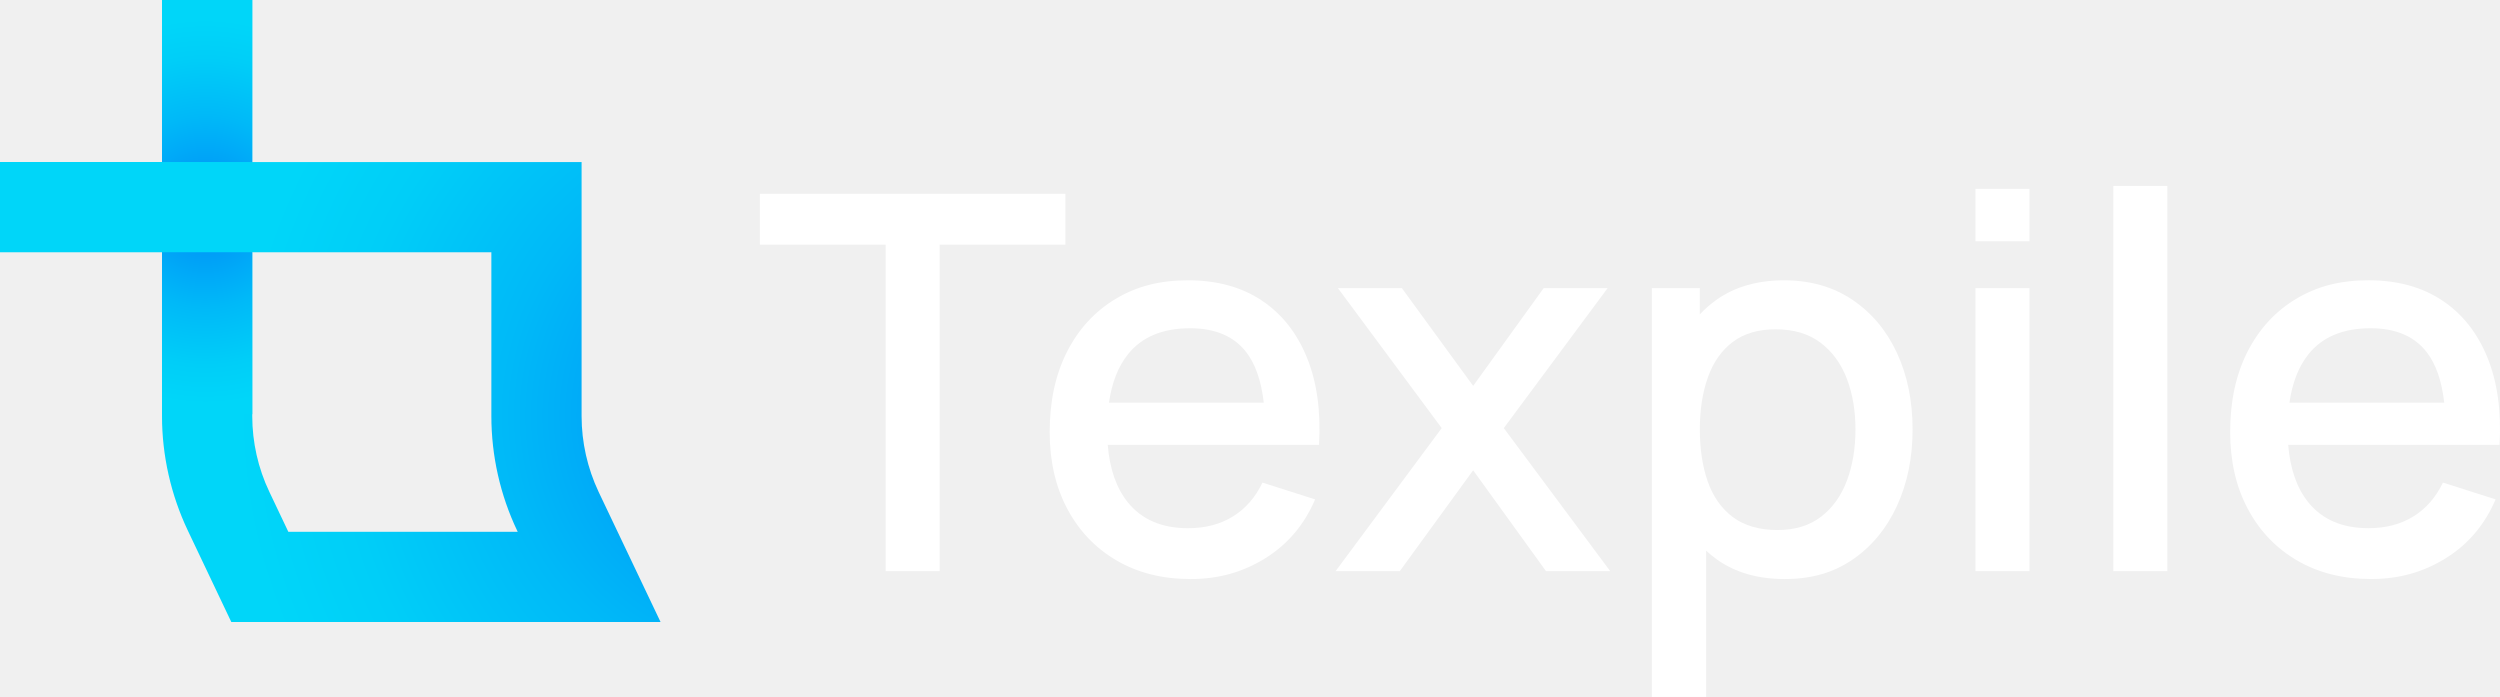
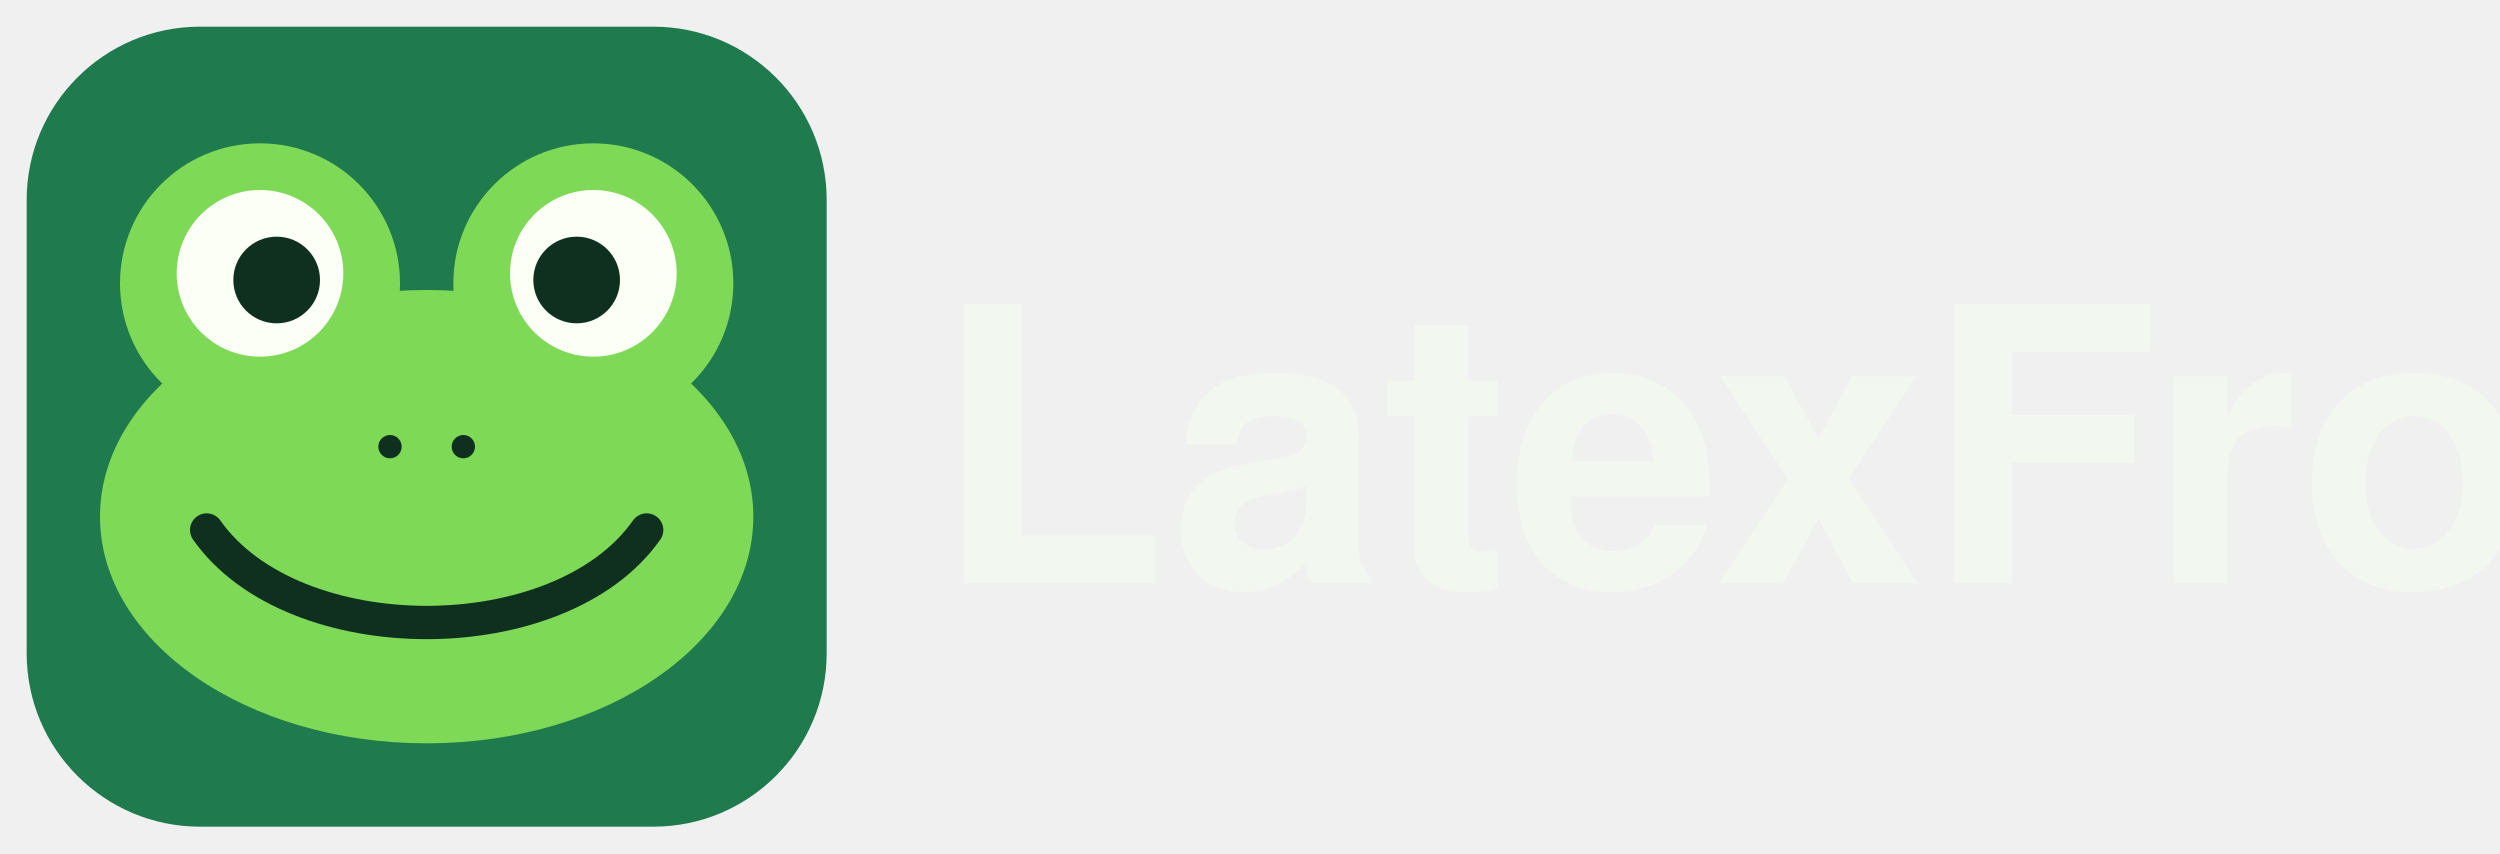
- <svg xmlns="http://www.w3.org/2000/svg" xmlns:xlink="http://www.w3.org/1999/xlink" id="Layer_2" data-name="Layer 2" viewBox="0 0 1039.6 289.82">
-   <defs>
-     <style>
-       .cls-1 {
-         fill: url(#Dégradé_sans_nom_10-2);
-       }
- 
-       .cls-1, .cls-2, .cls-3, .cls-4 {
-         stroke-width: 0px;
-       }
- 
-       .cls-2 {
-         fill: url(#Dégradé_sans_nom_10-3);
-       }
- 
-       .cls-3 {
-         fill: #fff;
-       }
- 
-       .cls-4 {
-         fill: url(#Dégradé_sans_nom_10);
-       }
-     </style>
-     <radialGradient id="Dégradé_sans_nom_10" data-name="Dégradé sans nom 10" cx="321.74" cy="172.81" fx="321.74" fy="172.81" r="223.1" gradientUnits="userSpaceOnUse">
-       <stop offset="0" stop-color="#0088f7" />
-       <stop offset=".14" stop-color="#0097f7" />
-       <stop offset=".5" stop-color="#00b9f8" />
-       <stop offset=".8" stop-color="#00cef8" />
-       <stop offset="1" stop-color="#00d6f9" />
-     </radialGradient>
-     <radialGradient id="Dégradé_sans_nom_10-2" data-name="Dégradé sans nom 10" cx="-2977.34" cy="3029.95" fx="-2977.34" fy="3029.95" r="80.04" gradientTransform="translate(-2944.52 -2889.43) rotate(-90)" xlink:href="#Dégradé_sans_nom_10" />
-     <radialGradient id="Dégradé_sans_nom_10-3" data-name="Dégradé sans nom 10" cx="-2977.34" cy="3029.95" fx="-2977.34" fy="3029.95" r="80.04" gradientTransform="translate(-2944.52 -2889.43) rotate(-90)" xlink:href="#Dégradé_sans_nom_10" />
-   </defs>
-   <g id="Calque_1" data-name="Calque 1">
-     <g>
-       <g>
-         <polygon class="cls-3" points="443.04 80.6 315.99 80.6 315.99 101.74 368.29 101.74 368.29 237.51 390.74 237.51 390.74 101.74 443.04 101.74 443.04 80.6" />
-         <path class="cls-3" d="M524.61,124.9c-8.39-5.56-18.58-8.34-30.57-8.34s-21.52,2.58-30.13,7.74c-8.61,5.16-15.33,12.46-20.16,21.9-4.83,9.44-7.25,20.6-7.25,33.46,0,12.13,2.45,22.79,7.35,31.98,4.9,9.19,11.75,16.35,20.54,21.47,8.79,5.12,19.03,7.68,30.73,7.68s21.76-2.89,31.06-8.66c9.3-5.78,16.2-13.93,20.7-24.46l-21.9-6.98c-2.91,6.1-6.99,10.79-12.26,14.06-5.27,3.27-11.5,4.9-18.69,4.9-10.9,0-19.23-3.58-25.01-10.73-4.8-5.94-7.57-13.94-8.38-23.92h87.87c.8-14.02-.89-26.15-5.07-36.4-4.18-10.24-10.46-18.14-18.85-23.7ZM469.03,147.34c5.78-7.23,14.4-10.84,25.88-10.84,10.39,0,18.14,3.29,23.26,9.86,3.88,4.98,6.32,12.01,7.35,21.09h-64.37c1.2-8.29,3.81-15.01,7.88-20.1Z" />
-         <polygon class="cls-3" points="668.5 119.83 641.91 119.83 612.6 160.47 582.96 119.83 556.37 119.83 599.52 178.02 555.39 237.51 582.09 237.51 612.6 195.56 642.89 237.51 669.59 237.51 625.34 178.02 668.5 119.83" />
-         <path class="cls-3" d="M770.33,124.68c-8.03-5.41-17.53-8.12-28.5-8.12s-20.47,2.71-28.06,8.12c-2.51,1.79-4.81,3.82-6.92,6.05v-10.9h-19.94v169.99h22.56v-60.83c1.38,1.26,2.82,2.46,4.36,3.57,7.63,5.48,17.07,8.23,28.33,8.23s20.41-2.72,28.33-8.17c7.92-5.45,14.04-12.88,18.36-22.29,4.32-9.41,6.48-19.99,6.48-31.76s-2.16-22.43-6.48-31.76c-4.32-9.33-10.5-16.71-18.52-22.12ZM768.04,199.81c-2.36,6.32-5.94,11.33-10.73,15.04-4.79,3.7-10.86,5.56-18.2,5.56s-13.71-1.78-18.47-5.34c-4.76-3.56-8.24-8.48-10.46-14.76-2.22-6.28-3.32-13.53-3.32-21.74s1.13-15.45,3.38-21.74c2.25-6.28,5.7-11.17,10.35-14.66,4.65-3.49,10.57-5.23,17.76-5.23,7.55,0,13.78,1.85,18.69,5.56,4.9,3.7,8.55,8.7,10.95,14.98,2.4,6.29,3.59,13.31,3.59,21.09s-1.18,14.93-3.54,21.25Z" />
-         <rect class="cls-3" x="821.48" y="78.53" width="22.45" height="21.79" />
-         <rect class="cls-3" x="821.48" y="119.83" width="22.45" height="117.68" />
-         <rect class="cls-3" x="878.8" y="77.33" width="22.45" height="160.18" />
-         <path class="cls-3" d="M1028.19,184.99h11.22c.8-14.02-.89-26.15-5.07-36.4-4.18-10.24-10.46-18.14-18.85-23.7-8.39-5.56-18.58-8.34-30.56-8.34s-21.52,2.58-30.13,7.74c-8.61,5.16-15.33,12.46-20.16,21.9-4.83,9.44-7.25,20.6-7.25,33.46,0,12.13,2.45,22.79,7.35,31.98,4.9,9.19,11.75,16.35,20.54,21.47,8.79,5.12,19.03,7.68,30.73,7.68s21.76-2.89,31.06-8.66c9.3-5.78,16.2-13.93,20.7-24.46l-21.9-6.98c-2.91,6.1-6.99,10.79-12.26,14.06-5.27,3.27-11.5,4.9-18.69,4.9-10.9,0-19.23-3.58-25.01-10.73-4.8-5.94-7.57-13.94-8.39-23.92h76.65ZM959.92,147.34c5.78-7.23,14.4-10.84,25.88-10.84,10.39,0,18.14,3.29,23.26,9.86,3.88,4.98,6.32,12.01,7.35,21.09h-64.37c1.2-8.29,3.81-15.01,7.88-20.1Z" />
-       </g>
-       <g>
-         <path class="cls-4" d="M248.91,204.5c-4.6-9.72-7.06-20.6-7.06-31.38v-105.74H104.89V0h-37.52v67.37H0v37.52h67.37v68.22c0,16.34,3.72,32.75,10.74,47.52l18.08,38.03h178.5l-25.79-54.17ZM119.9,221.14l-7.91-16.65c-4.64-9.72-7.09-20.6-7.09-31.38v-68.22h99.43v68.22c0,16.34,3.68,32.75,10.71,47.52l.24.51h-95.37Z" />
-         <rect class="cls-1" x="67.37" y="104.89" width="37.52" height="67.37" />
-         <rect class="cls-2" x="67.37" width="37.52" height="67.37" />
-       </g>
-     </g>
+ <svg xmlns="http://www.w3.org/2000/svg" viewBox="0 0 1500 512" role="img" aria-label="LatexFrog">
+   <g>
+     <rect x="16" y="16" width="480" height="480" rx="104" fill="#1f7a4d" />
+     <circle cx="156" cy="170" r="84" fill="#7ed957" />
+     <circle cx="356" cy="170" r="84" fill="#7ed957" />
+     <ellipse cx="256" cy="310" rx="196" ry="136" fill="#7ed957" />
+     <circle cx="156" cy="164" r="50" fill="#fbfff5" />
+     <circle cx="356" cy="164" r="50" fill="#fbfff5" />
+     <circle cx="166" cy="168" r="26" fill="#10301f" />
+     <circle cx="346" cy="168" r="26" fill="#10301f" />
+     <path d="M124 318 C176 392 336 392 388 318" fill="none" stroke="#10301f" stroke-width="20" stroke-linecap="round" />
+     <circle cx="234" cy="268" r="7" fill="#10301f" />
+     <circle cx="278" cy="268" r="7" fill="#10301f" />
  </g>
+   <text x="560" y="350" font-family="Segoe UI, Helvetica, Arial, sans-serif" font-size="230" font-weight="600" fill="#f2f7ef">LatexFrog</text>
</svg>
